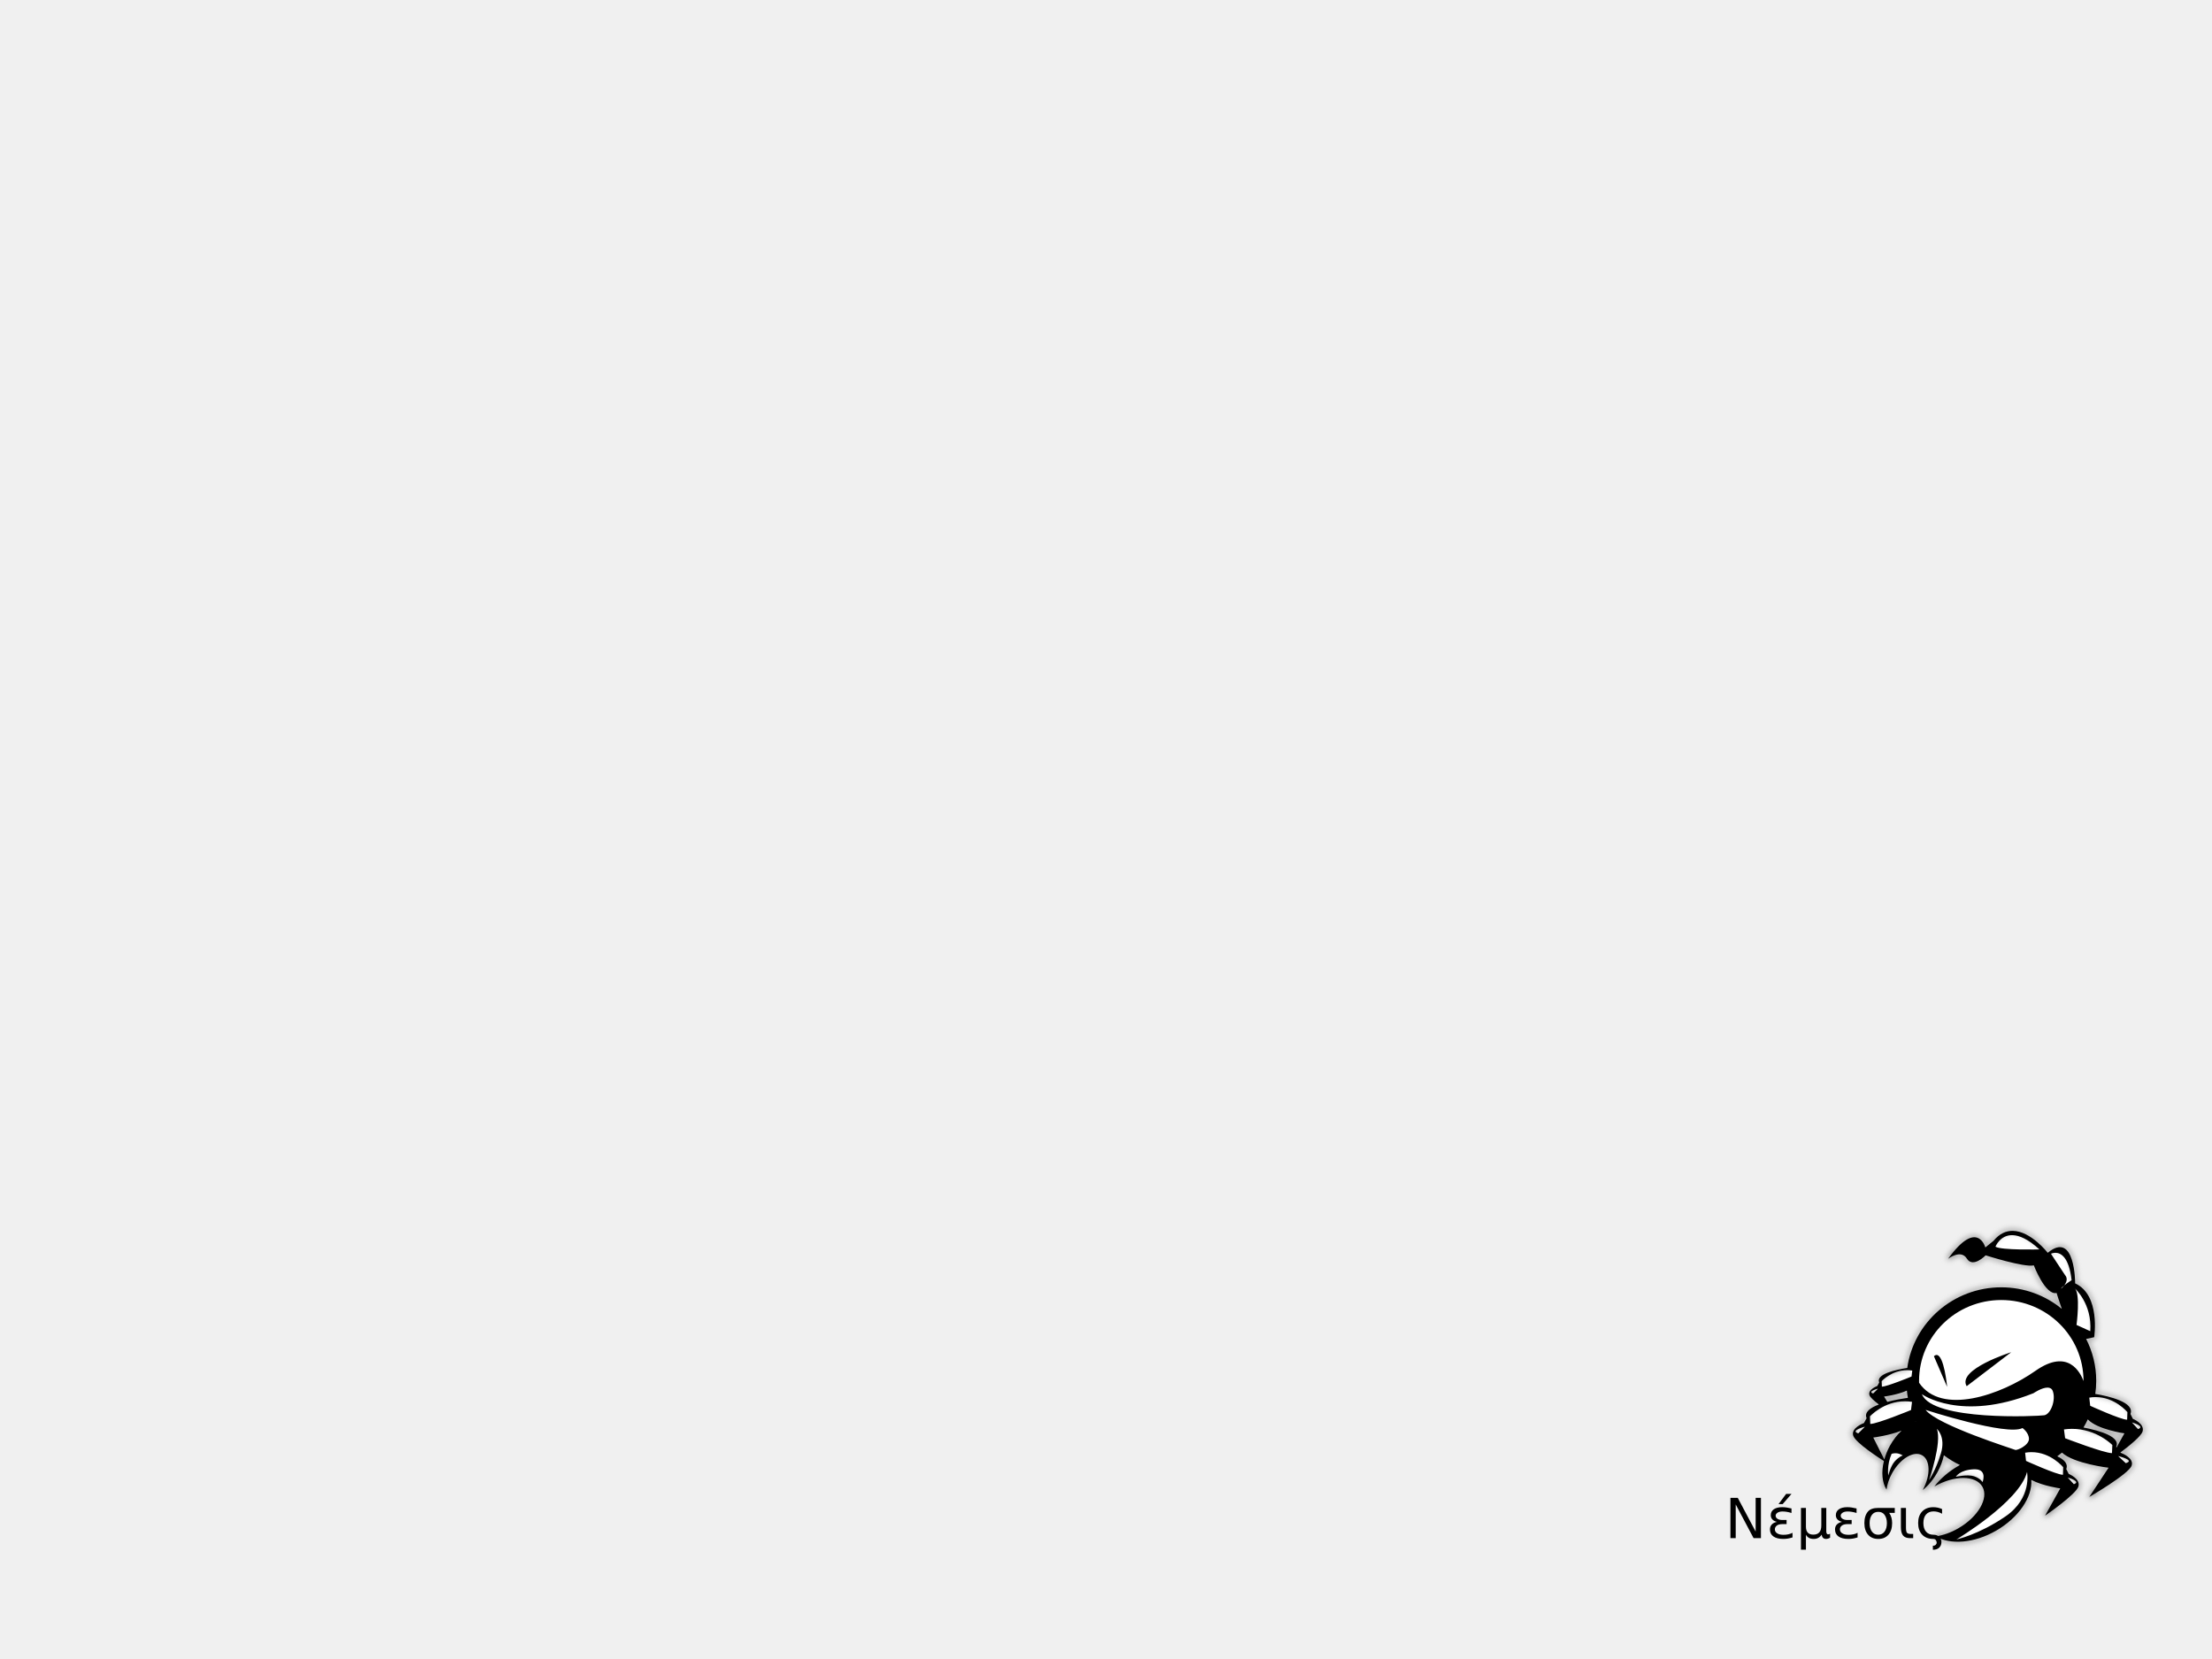
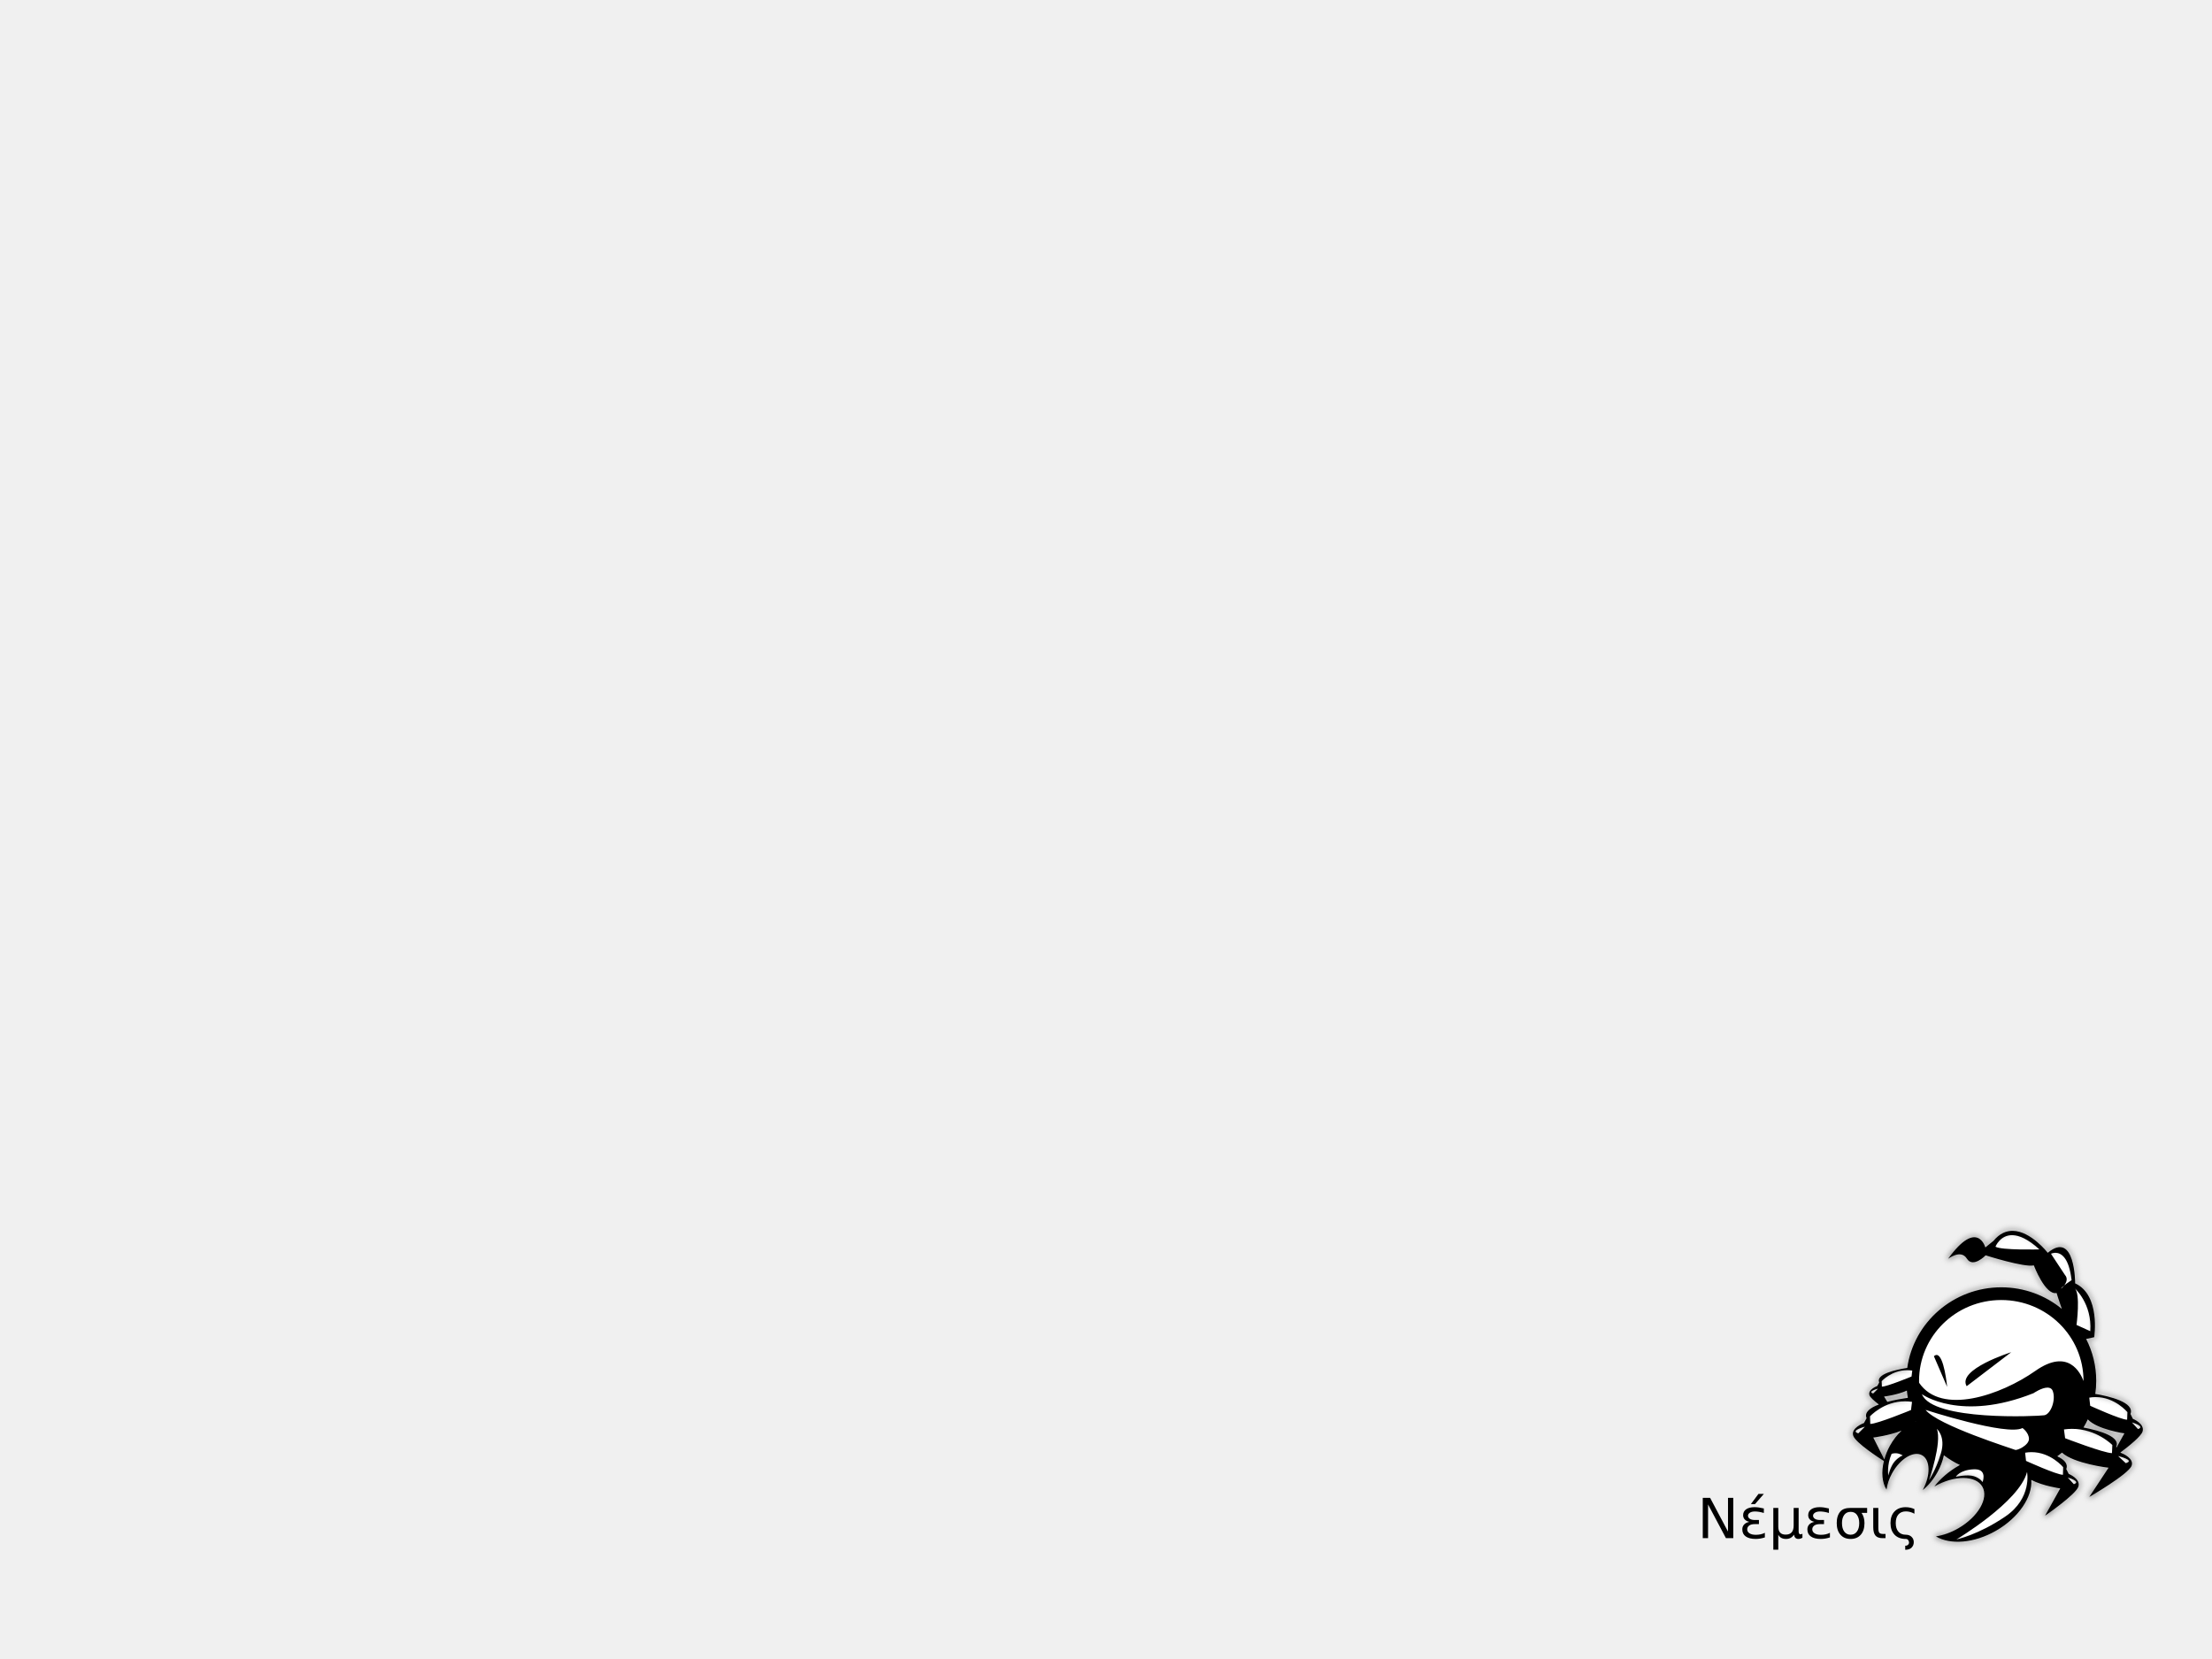
<svg xmlns="http://www.w3.org/2000/svg" width="1600" height="1200" id="svg2" version="1.1" style="display:inline;enable-background:new">
  <defs id="defs4">
    <filter id="filter6636" color-interpolation-filters="sRGB">
      <feGaussianBlur id="feGaussianBlur6638" stdDeviation="2" />
    </filter>
  </defs>
  <g id="layer6" style="display:inline">
    <g transform="translate(1093.697,436.0963)" id="layer1-7">
      <g transform="translate(-422.3603,466.6479)" id="fred" style="display:inline">
        <path id="path4615" d="m 784.648,-12.442 c 13.093,0.234 25.197,15.874 25.197,15.874 19.955,-16.469 19.83,22.098 19.83,22.098 18.564,8.568 13.758,38.955 13.758,38.955 l -5.795,1.285 c 4.653,9.114 7.282,19.403 7.282,30.287 0,3.213 -0.238,6.354 -0.68,9.449 9.819,1.663 28.715,6.023 25.449,14.514 l 1.739,3.502 c 0,0 8.757,3.503 7.005,9.197 -1.051,3.414 -9.478,10.26 -16.076,15.219 2.406,0.95 10.019,4.389 8.139,9.55 -2.224,6.101 -30.565,22.527 -30.565,22.527 l 13.884,-21.115 c 0,0 -24.899,-2.933 -33.664,-10.91 -1.109,0.912 -2.235,1.803 -3.402,2.646 4.824,2.294 8.001,5.323 6.501,9.222 l 1.764,3.502 c 0,0 8.757,3.503 7.005,9.197 -1.753,5.694 -24.089,21.015 -24.089,21.015 l 10.961,-19.704 c 0,0 -12.383,-1.714 -20.939,-6.148 0.899,12.249 -9.013,27.252 -25.45,36.713 -15.923,9.165 -33.235,10.362 -43.516,4.132 5.11,-0.772 10.715,-2.706 16.126,-5.821 14.43,-8.306 22.237,-21.821 17.437,-30.161 -4.784,-8.312 -20.307,-8.348 -34.697,-0.126 4.343,-5.621 10.328,-10.864 17.588,-15.043 0.286,-0.165 0.57,-0.319 0.857,-0.479 -4.101,-1.965 -7.967,-4.333 -11.566,-7.03 -0.87,3.996 -2.389,8.139 -4.611,12.17 -2.935,5.324 -6.663,9.725 -10.684,12.952 5.774,-10.551 5.566,-21.812 -0.529,-25.172 -6.116,-3.372 -15.836,2.496 -21.67,13.077 -2.188,3.968 -3.515,8.049 -4.006,11.767 -3.21,-5.082 -3.878,-12.638 -1.89,-20.662 -3.368,-2.131 -20.425,-13.116 -22.174,-18.268 -1.933,-5.694 7.736,-9.197 7.736,-9.197 l 1.915,-3.502 c -1.823,-4.298 2.633,-7.538 8.869,-9.903 -3.369,-2.574 -6.25,-5.145 -6.778,-6.702 -1.406,-4.145 5.644,-6.677 5.644,-6.677 l 1.386,-2.545 c -2.606,-6.143 12.368,-9.307 20.284,-10.533 4.637,-32.923 33.393,-58.307 68.008,-58.307 16.619,0 31.891,5.842 43.793,15.572 -2.223,-6.319 -3.78,-11.465 -3.78,-11.465 -8.229,1.811 -16.454,-19.956 -16.454,-19.956 -7.132,1.57 -34.848,-7.282 -34.848,-7.282 0,0 -9.149,9.47 -13.581,2.394 -4.433,-7.075 -13.581,0.126 -13.581,0.126 21.139,-29.383 26.936,-8.24 26.936,-8.24 l 5.871,-4.737 c 4.461,-5.413 9.325,-7.341 14.06,-7.257 z m -76.701,115.555 c -6.851,3.114 -16.479,4.309 -16.479,4.309 l 2.343,3.83 c 5.533,-1.477 11.084,-2.392 14.866,-2.923 -0.32,-1.714 -0.545,-3.459 -0.731,-5.216 z m 130.875,20.813 c -0.93,2.016 -1.98,3.966 -3.099,5.871 12.371,2.401 26.969,6.826 23.66,14.085 l 0.227,0.378 5.695,-10.23 c 0,0 -19.529,-2.704 -26.482,-10.104 z m -124.526,1.335 c -0.056,0.082 -0.093,0.171 -0.151,0.252 0.077,-0.03 0.149,-0.072 0.227,-0.101 -0.025,-0.05 -0.05,-0.101 -0.076,-0.151 z m -10.205,6.828 c -9.144,3.591 -20.435,4.989 -20.435,4.989 l 7.987,15.824 c 0.906,-3.262 2.212,-6.572 4.006,-9.827 2.375,-4.309 5.288,-8.016 8.441,-10.986 z" style="color:#000000;fill:#ffffff;fill-opacity:1;stroke:#7d7d7d;stroke-width:2;stroke-linecap:square;stroke-linejoin:bevel;stroke-miterlimit:4;stroke-opacity:1;stroke-dasharray:none;marker:none;visibility:visible;display:inline;overflow:visible;filter:url(#filter6636)" />
        <path style="color:#000000;fill:#000000;fill-opacity:1;stroke:none;stroke-width:7;marker:none;visibility:visible;display:inline;overflow:visible" d="m 784.648,-12.442 c 13.093,0.234 25.197,15.874 25.197,15.874 19.955,-16.469 19.83,22.098 19.83,22.098 18.564,8.568 13.758,38.955 13.758,38.955 l -5.795,1.285 c 4.653,9.114 7.282,19.403 7.282,30.287 0,3.213 -0.238,6.354 -0.68,9.449 9.819,1.663 28.715,6.023 25.449,14.514 l 1.739,3.502 c 0,0 8.757,3.503 7.005,9.197 -1.051,3.414 -9.478,10.26 -16.076,15.219 2.406,0.95 10.019,4.389 8.139,9.55 -2.224,6.101 -30.565,22.527 -30.565,22.527 l 13.884,-21.115 c 0,0 -24.899,-2.933 -33.664,-10.91 -1.109,0.912 -2.235,1.803 -3.402,2.646 4.824,2.294 8.001,5.323 6.501,9.222 l 1.764,3.502 c 0,0 8.757,3.503 7.005,9.197 -1.753,5.694 -24.089,21.015 -24.089,21.015 l 10.961,-19.704 c 0,0 -12.383,-1.714 -20.939,-6.148 0.899,12.249 -9.013,27.252 -25.45,36.713 -15.923,9.165 -33.235,10.362 -43.516,4.132 5.11,-0.772 10.715,-2.706 16.126,-5.821 14.43,-8.306 22.237,-21.821 17.437,-30.161 -4.784,-8.312 -20.307,-8.348 -34.697,-0.126 4.343,-5.621 10.328,-10.864 17.588,-15.043 0.286,-0.165 0.57,-0.319 0.857,-0.479 -4.101,-1.965 -7.967,-4.333 -11.566,-7.03 -0.87,3.996 -2.389,8.139 -4.611,12.17 -2.935,5.324 -6.663,9.725 -10.684,12.952 5.774,-10.551 5.566,-21.812 -0.529,-25.172 -6.116,-3.372 -15.836,2.496 -21.67,13.077 -2.188,3.968 -3.515,8.049 -4.006,11.767 -3.21,-5.082 -3.878,-12.638 -1.89,-20.662 -3.368,-2.131 -20.425,-13.116 -22.174,-18.268 -1.933,-5.694 7.736,-9.197 7.736,-9.197 l 1.915,-3.502 c -1.823,-4.298 2.633,-7.538 8.869,-9.903 -3.369,-2.574 -6.25,-5.145 -6.778,-6.702 -1.406,-4.145 5.644,-6.677 5.644,-6.677 l 1.386,-2.545 c -2.606,-6.143 12.368,-9.307 20.284,-10.533 4.637,-32.923 33.393,-58.307 68.008,-58.307 16.619,0 31.891,5.842 43.793,15.572 -2.223,-6.319 -3.78,-11.465 -3.78,-11.465 -8.229,1.811 -16.454,-19.956 -16.454,-19.956 -7.132,1.57 -34.848,-7.282 -34.848,-7.282 0,0 -9.149,9.47 -13.581,2.394 -4.433,-7.075 -13.581,0.126 -13.581,0.126 21.139,-29.383 26.936,-8.24 26.936,-8.24 l 5.871,-4.737 c 4.461,-5.413 9.325,-7.341 14.06,-7.257 z m -0.201,3.124 c -9.096,-0.285 -12.422,8.341 -12.422,8.34 4.174,2.669 31.824,1.965 31.824,1.965 -8.295,-7.576 -14.637,-10.156 -19.402,-10.306 z m 31.119,12.75 c -1.991,-0.062 -3.402,0.68 -3.402,0.68 l 10.079,15.27 c 2.433,2.64 1.043,5.634 -0.504,7.66 -1.209,0.964 -2.166,1.862 -2.217,2.343 0,0 1.143,-0.937 2.217,-2.343 2.248,-1.793 5.392,-3.805 5.392,-3.805 C 825.232,6.589 819.366,3.551 815.565,3.432 z m 13.733,25.601 c 4.457,3.952 1.361,26.583 1.361,26.583 l 9.978,4.536 C 842.055,40.112 829.298,29.033 829.298,29.033 z m -53.066,8.567 c -32.93,0 -59.466,26.179 -59.466,58.458 0,0.466 0.015,0.922 0.025,1.386 16.162,23.895 59.177,8.94 84.159,-8.617 23.708,-16.661 32.584,1.371 34.772,7.358 5e-5,-0.043 0,-0.084 0,-0.126 0,-32.279 -26.561,-58.458 -59.491,-58.458 z m 7.207,37.746 -32.228,24.593 c -7.183,-12.19 32.228,-24.593 32.228,-24.593 z m -54.099,1.991 c 5.586,-0.179 7.736,23.081 7.736,23.081 l -9.575,-22.199 c 0.653,-0.571 1.261,-0.863 1.839,-0.882 z m -21.115,11.011 c -11.293,-0.045 -18.52,7.937 -18.52,7.937 l 0.176,3.981 c 3.69,0 21.443,-7.332 21.443,-7.332 l 0.529,-4.309 c -1.252,-0.194 -2.46,-0.272 -3.628,-0.277 z m 101.596,12.599 c -4.248,-0.106 -10.255,4.032 -10.255,4.032 -52.784,21.051 -80.733,0.731 -80.733,0.731 7.763,19.598 83.835,15.971 88.493,15.244 4.658,-0.726 8.526,-10.904 6.198,-17.437 -0.655,-1.837 -2.042,-2.529 -3.704,-2.57 z m -122.737,0.756 c 0,0 -8.097,2.069 -3.528,3.502 l 3.528,-3.502 z m 20.863,1.411 c -6.851,3.114 -16.479,4.309 -16.479,4.309 l 2.343,3.83 c 5.533,-1.477 11.084,-2.392 14.866,-2.923 -0.32,-1.714 -0.545,-3.459 -0.731,-5.216 z M 844.416,107.8 c -1.456,0.007 -2.95,0.136 -4.51,0.403 l 0.655,5.896 c 0,0 22.111,10.079 26.709,10.079 l 0.227,-5.468 c 0,0 -9.01,-10.973 -23.081,-10.91 z m -137.729,3.049 c -15.52,-0.062 -25.449,10.91 -25.449,10.91 l 0.252,5.468 c 5.072,0 29.456,-10.054 29.456,-10.054 l 0.731,-5.921 c -1.721,-0.267 -3.384,-0.397 -4.989,-0.403 z m 14.816,6.224 c 8.68,11.166 63.421,28.245 64.757,28.901 1.336,0.657 10.003,-3.289 10.003,-7.887 0,-4.598 -4.661,-7.887 -4.661,-7.887 -11.349,5.912 -70.099,-13.128 -70.099,-13.128 z m 117.319,6.854 c -0.93,2.016 -1.98,3.966 -3.099,5.871 12.371,2.401 26.969,6.826 23.66,14.085 l 0.227,0.378 5.695,-10.23 c 0,0 -19.529,-2.704 -26.482,-10.104 z m -124.526,1.335 c -0.056,0.082 -0.093,0.171 -0.151,0.252 0.077,-0.03 0.149,-0.072 0.227,-0.101 -0.025,-0.05 -0.05,-0.101 -0.076,-0.151 z m 156.476,0.882 4.384,4.813 c 5.694,-1.971 -4.384,-4.813 -4.384,-4.813 z m -193.163,3.074 c 0,0 -11.092,2.842 -4.813,4.813 l 4.813,-4.813 z m 149.723,1.562 c -1.848,0.007 -3.765,0.142 -5.745,0.428 l 0.832,6.35 c 0,0 28.054,10.785 33.891,10.785 l 0.277,-5.871 c 0,0 -11.394,-11.758 -29.254,-11.692 z m -97.69,0.025 c 3.828,10.07 -5.695,37.091 -5.695,37.091 0,0 4.95,-7.04 8.617,-19.301 3.668,-12.261 -2.923,-17.789 -2.923,-17.789 z m -25.55,1.285 c -9.144,3.591 -20.435,4.989 -20.435,4.989 l 7.987,15.824 c 0.906,-3.262 2.212,-6.572 4.006,-9.827 2.375,-4.309 5.288,-8.016 8.441,-10.986 z m 93.911,15.547 c -1.456,0.007 -2.95,0.136 -4.51,0.403 l 0.655,5.921 c 0,0 22.111,10.054 26.709,10.054 l 0.202,-5.468 c 0,0 -8.984,-10.973 -23.056,-10.911 z m -97.917,0.781 c -0.209,-0.011 -0.413,-0.006 -0.63,0 -0.803,0.015 -1.652,0.143 -2.545,0.428 -3.598,8.106 -2.394,15.748 -2.394,15.748 0,0 1.59,-6.775 4.611,-10.205 3.021,-3.43 5.846,-4.359 5.846,-4.359 0.377,0.287 -1.755,-1.448 -4.888,-1.613 z m 160.684,2.041 5.543,5.14 c 7.227,-2.112 -5.543,-5.14 -5.543,-5.14 z m -103.309,9.575 c -0.298,-0.008 -0.606,-0.012 -0.932,0 -10.46,0.387 -13.178,5.443 -13.178,5.443 0,0 8.529,-1.953 13.178,-0.403 4.649,1.55 6.198,4.258 6.198,4.258 -0.375,0.751 3.971,-9.037 -5.266,-9.298 z m 37.418,1.94 c -5.506,21.643 -51.126,48.833 -51.126,48.833 0,0 15.711,-3.225 35.377,-16.58 19.666,-13.354 15.748,-32.253 15.748,-32.253 z m 29.481,4.032 4.384,4.813 c 5.694,-1.971 -4.384,-4.813 -4.384,-4.813 z" id="outline" />
      </g>
    </g>
-     <text xml:space="preserve" style="font-size:40px;font-style:normal;font-weight:normal;line-height:125%;letter-spacing:0px;word-spacing:0px;fill:#000000;fill-opacity:1;stroke:none;font-family:Bitstream Vera Sans" x="1247.739" y="1112.592" id="text2988">
-       <tspan id="tspan2990" x="1247.739" y="1112.592">Νέμεσις</tspan>
+     <text xml:space="preserve" style="font-size:40px;font-style:normal;font-weight:normal;line-height:125%;letter-spacing:0px;word-spacing:0px;fill:#000000;fill-opacity:1;stroke:none;font-family:Bitstream Vera Sans" x="1227.739" y="1112.592" id="text2988">
+       <tspan id="tspan2990" x="1227.739" y="1112.592">Νέμεσις</tspan>
    </text>
  </g>
</svg>
